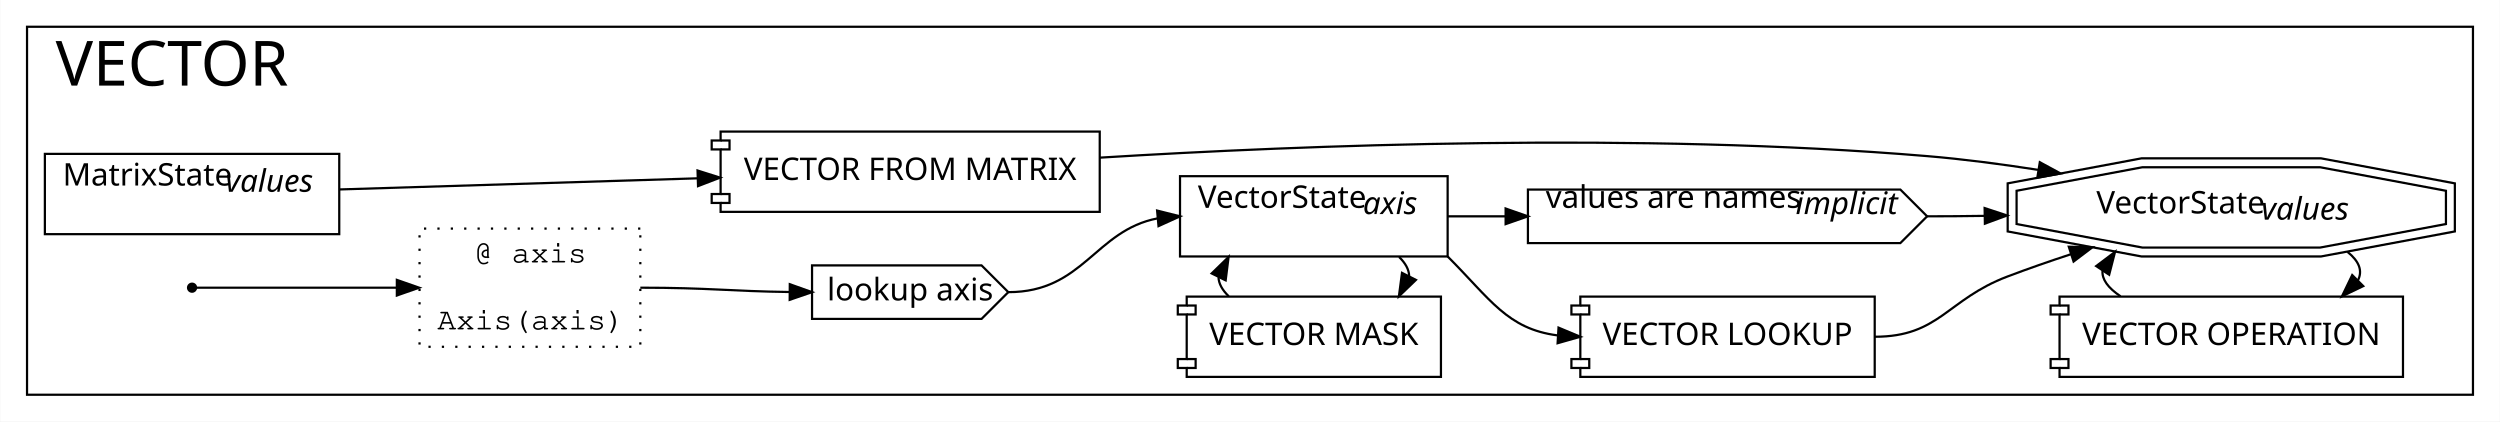
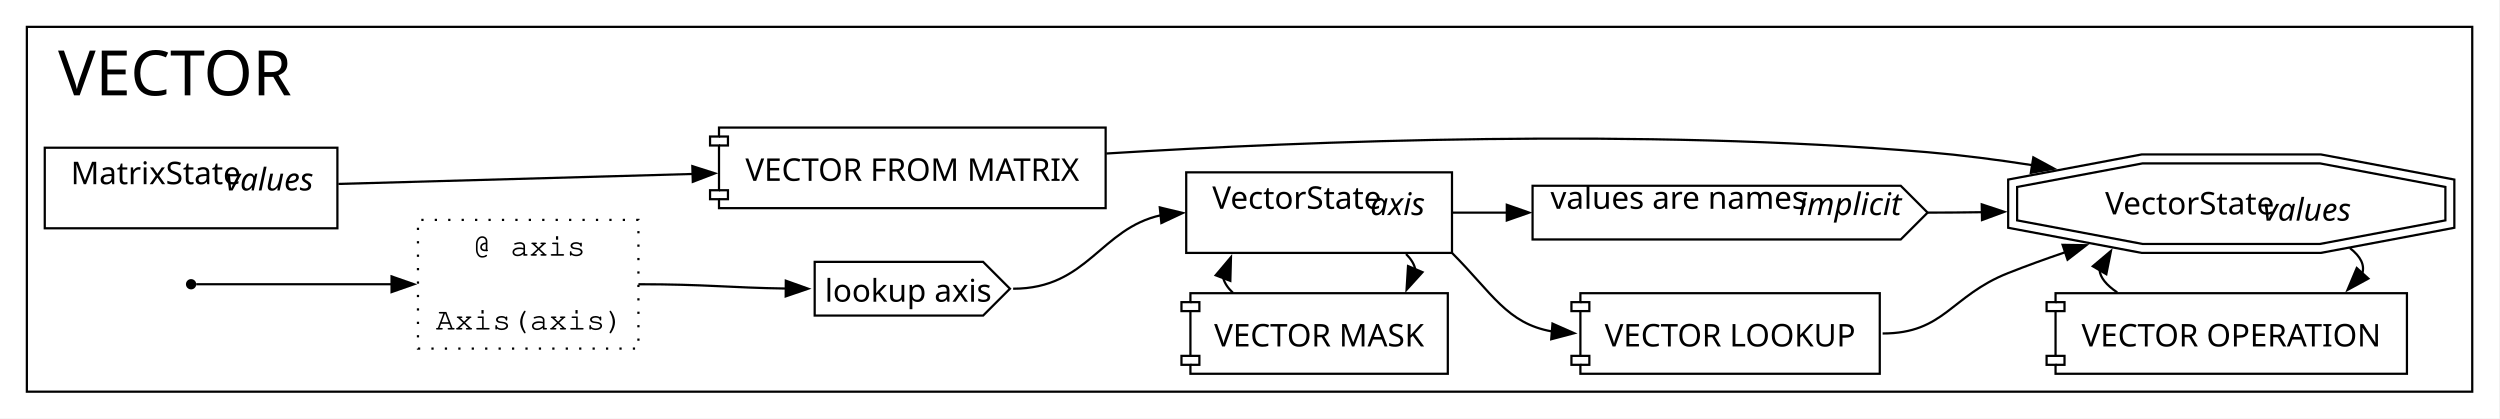
- <svg xmlns="http://www.w3.org/2000/svg" xmlns:xlink="http://www.w3.org/1999/xlink" width="1121pt" height="189pt" viewBox="0.00 0.00 1120.76 189.00">
-   <g id="graph0" class="graph" transform="scale(1 1) rotate(0) translate(4 185)">
-     <polygon fill="#ffffff" stroke="transparent" points="-4,4 -4,-185 1116.757,-185 1116.757,4 -4,4" />
+ <svg xmlns="http://www.w3.org/2000/svg" xmlns:xlink="http://www.w3.org/1999/xlink" width="1117pt" height="187pt" viewBox="0.00 0.00 1117.00 187.00">
+   <g id="graph0" class="graph" transform="scale(1 1) rotate(0) translate(4 183)">
+     <polygon fill="white" stroke="none" points="-4,4 -4,-183 1112.6,-183 1112.6,4 -4,4" />
    <g id="clust1" class="cluster">
      <g id="a_clust1">
        <a xlink:href="assets/vector.svg" xlink:title="VECTOR">
-           <polygon fill="none" stroke="#000000" points="8,-8 8,-173 1104.757,-173 1104.757,-8 8,-8" />
-           <text text-anchor="middle" x="73" y="-146.6" font-family="Sans-Serif" font-size="28.00" fill="#000000">VECTOR</text>
+           <polygon fill="none" stroke="black" points="8,-8 8,-171 1100.6,-171 1100.6,-8 8,-8" />
+           <text xml:space="preserve" text-anchor="middle" x="74.12" y="-140.4" font-family="Sans-Serif" font-size="28.00">VECTOR</text>
        </a>
      </g>
    </g>
    <g id="node1" class="node">
-       <ellipse fill="#000000" stroke="#000000" cx="82" cy="-56" rx="1.8" ry="1.8" />
+       <ellipse fill="black" stroke="black" cx="81.38" cy="-56" rx="1.8" ry="1.8" />
    </g>
    <g id="node5" class="node">
-       <polygon fill="none" stroke="#000000" stroke-dasharray="1,5" points="283,-82.5 184,-82.5 184,-29.5 283,-29.5 283,-82.5" />
-       <text text-anchor="start" x="208.5" y="-67.3" font-family="Courier,monospace" font-size="14.00" fill="#000000">@ axis</text>
-       <text text-anchor="start" x="229" y="-52.3" font-family="Courier,monospace" font-size="14.00" fill="#000000"> </text>
-       <text text-anchor="start" x="192" y="-37.3" font-family="Courier,monospace" font-size="14.00" fill="#000000">Axis(axis)</text>
+       <polygon fill="none" stroke="black" stroke-dasharray="1,5" points="281.25,-84.75 182.75,-84.75 182.75,-27.25 281.25,-27.25 281.25,-84.75" />
+       <text xml:space="preserve" text-anchor="start" x="207.25" y="-68.75" font-family="Courier,monospace" font-size="14.00">@ axis</text>
+       <text xml:space="preserve" text-anchor="start" x="227.88" y="-52.25" font-family="Courier,monospace" font-size="14.00"> </text>
+       <text xml:space="preserve" text-anchor="start" x="190.75" y="-35.75" font-family="Courier,monospace" font-size="14.00">Axis(axis)</text>
    </g>
    <g id="edge14" class="edge">
-       <path fill="none" stroke="#000000" d="M84.142,-56C94.037,-56 136.427,-56 173.531,-56" />
-       <polygon fill="#000000" stroke="#000000" points="173.824,-59.5 183.824,-56 173.824,-52.5 173.824,-59.5" />
+       <path fill="none" stroke="black" d="M83.66,-56C91.5,-56 133.82,-56 171.1,-56" />
+       <polygon fill="black" stroke="black" points="170.95,-59.5 180.95,-56 170.95,-52.5 170.95,-59.5" />
    </g>
    <g id="node2" class="node">
-       <polygon fill="none" stroke="#000000" points="148,-116 16,-116 16,-80 148,-80 148,-116" />
-       <text text-anchor="start" x="24" y="-101.8" font-family="Sans-Serif" font-size="14.00" fill="#000000"> MatrixState</text>
-       <text text-anchor="start" x="97" y="-101.8" font-family="Sans-Serif" font-style="italic" baseline-shift="sub" font-size="14.00" fill="#000000">values</text>
-       <text text-anchor="start" x="132" y="-101.8" font-family="Sans-Serif" font-size="14.00" fill="#000000">  </text>
-       <text text-anchor="start" x="80" y="-87.8" font-family="Sans-Serif" font-size="14.00" fill="#000000"> </text>
+       <polygon fill="none" stroke="black" points="146.75,-117 16,-117 16,-81 146.75,-81 146.75,-117" />
+       <text xml:space="preserve" text-anchor="start" x="24" y="-100.7" font-family="Sans-Serif" font-size="14.00"> MatrixState</text>
+       <text xml:space="preserve" text-anchor="start" x="96.75" y="-100.7" font-family="Sans-Serif" font-style="italic" baseline-shift="sub" font-size="14.00">values</text>
+       <text xml:space="preserve" text-anchor="start" x="131.25" y="-100.7" font-family="Sans-Serif" font-size="14.00">  </text>
+       <text xml:space="preserve" text-anchor="start" x="79.5" y="-86.7" font-family="Sans-Serif" font-size="14.00"> </text>
    </g>
    <g id="node11" class="node">
      <g id="a_node11">
        <a xlink:href="#DataAxesFormats.Queries.VECTOR_FROM_MATRIX" xlink:title="VECTOR FROM MATRIX">
-           <polygon fill="none" stroke="#000000" points="489,-126 319,-126 319,-122 315,-122 315,-118 319,-118 319,-98 315,-98 315,-94 319,-94 319,-90 489,-90 489,-126" />
-           <polyline fill="none" stroke="#000000" points="319,-122 323,-122 323,-118 319,-118 " />
-           <polyline fill="none" stroke="#000000" points="319,-98 323,-98 323,-94 319,-94 " />
-           <text text-anchor="middle" x="404" y="-104.3" font-family="Sans-Serif" font-size="14.00" fill="#000000">VECTOR FROM MATRIX</text>
+           <polygon fill="none" stroke="black" points="490,-126 317.25,-126 317.25,-122 313.25,-122 313.25,-118 317.25,-118 317.25,-98 313.25,-98 313.25,-94 317.25,-94 317.25,-90 490,-90 490,-126" />
+           <polyline fill="none" stroke="black" points="317.25,-122 321.25,-122 321.25,-118 317.25,-118" />
+           <polyline fill="none" stroke="black" points="317.25,-98 321.25,-98 321.25,-94 317.25,-94" />
+           <text xml:space="preserve" text-anchor="middle" x="403.62" y="-102.2" font-family="Sans-Serif" font-size="14.00">VECTOR FROM MATRIX</text>
        </a>
      </g>
    </g>
    <g id="edge16" class="edge">
-       <path fill="none" stroke="#000000" d="M148.328,-100.06C194.584,-101.496 257.011,-103.435 308.598,-105.037" />
-       <polygon fill="#000000" stroke="#000000" points="308.659,-108.541 318.763,-105.353 308.877,-101.544 308.659,-108.541" />
+       <path fill="none" stroke="black" d="M147.18,-100.82C192.64,-102.1 254.2,-103.83 305.5,-105.27" />
+       <polygon fill="black" stroke="black" points="305.34,-108.77 315.44,-105.55 305.54,-101.77 305.34,-108.77" />
    </g>
    <g id="node3" class="node">
-       <polygon fill="none" stroke="#000000" points="645,-106 525,-106 525,-70 645,-70 645,-106" />
-       <text text-anchor="start" x="533" y="-91.8" font-family="Sans-Serif" font-size="14.00" fill="#000000"> VectorState</text>
-       <text text-anchor="start" x="607" y="-91.8" font-family="Sans-Serif" font-style="italic" baseline-shift="sub" font-size="14.00" fill="#000000">axis</text>
-       <text text-anchor="start" x="629" y="-91.8" font-family="Sans-Serif" font-size="14.00" fill="#000000">  </text>
-       <text text-anchor="start" x="583" y="-77.8" font-family="Sans-Serif" font-size="14.00" fill="#000000"> </text>
+       <polygon fill="none" stroke="black" points="644.75,-106 526,-106 526,-70 644.75,-70 644.75,-106" />
+       <text xml:space="preserve" text-anchor="start" x="534" y="-89.7" font-family="Sans-Serif" font-size="14.00"> VectorState</text>
+       <text xml:space="preserve" text-anchor="start" x="608.25" y="-89.7" font-family="Sans-Serif" font-style="italic" baseline-shift="sub" font-size="14.00">axis</text>
+       <text xml:space="preserve" text-anchor="start" x="629.25" y="-89.7" font-family="Sans-Serif" font-size="14.00">  </text>
+       <text xml:space="preserve" text-anchor="start" x="583.5" y="-75.7" font-family="Sans-Serif" font-size="14.00"> </text>
    </g>
    <g id="node7" class="node">
      <g id="a_node7">
        <a xlink:href="#../DataAxesFormats.Queries.VECTOR_MASK" xlink:title="VECTOR MASK">
-           <polygon fill="none" stroke="#000000" points="642,-52 528,-52 528,-48 524,-48 524,-44 528,-44 528,-24 524,-24 524,-20 528,-20 528,-16 642,-16 642,-52" />
-           <polyline fill="none" stroke="#000000" points="528,-48 532,-48 532,-44 528,-44 " />
-           <polyline fill="none" stroke="#000000" points="528,-24 532,-24 532,-20 528,-20 " />
-           <text text-anchor="middle" x="585" y="-30.3" font-family="Sans-Serif" font-size="14.00" fill="#000000">VECTOR MASK</text>
+           <polygon fill="none" stroke="black" points="642.88,-52 527.88,-52 527.88,-48 523.88,-48 523.88,-44 527.88,-44 527.88,-24 523.88,-24 523.88,-20 527.88,-20 527.88,-16 642.88,-16 642.88,-52" />
+           <polyline fill="none" stroke="black" points="527.88,-48 531.88,-48 531.88,-44 527.88,-44" />
+           <polyline fill="none" stroke="black" points="527.88,-24 531.88,-24 531.88,-20 527.88,-20" />
+           <text xml:space="preserve" text-anchor="middle" x="585.38" y="-28.2" font-family="Sans-Serif" font-size="14.00">VECTOR MASK</text>
        </a>
      </g>
    </g>
    <g id="edge3" class="edge">
-       <path fill="none" stroke="#000000" d="M623.219,-69.79C626.157,-66.941 627.666,-64.091 627.747,-61.241" />
-       <polygon fill="#000000" stroke="#000000" points="630.782,-59.487 623.147,-52.141 624.534,-62.644 630.782,-59.487" />
+       <path fill="none" stroke="black" d="M624.22,-69.51C626.49,-67.25 627.86,-64.99 628.32,-62.73" />
+       <polygon fill="black" stroke="black" points="631.56,-61.39 624.45,-53.54 625.11,-64.11 631.56,-61.39" />
    </g>
    <g id="node8" class="node">
-       <polygon fill="none" stroke="#000000" points="848,-100 681,-100 681,-76 848,-76 860,-88 848,-100" />
-       <text text-anchor="start" x="689" y="-91.8" font-family="Sans-Serif" font-size="14.00" fill="#000000">values are names </text>
-       <text text-anchor="start" x="801" y="-91.8" font-family="Sans-Serif" font-style="italic" baseline-shift="sub" font-size="14.00" fill="#000000">implicit</text>
-       <text text-anchor="start" x="836" y="-91.8" font-family="Sans-Serif" font-size="14.00" fill="#000000">    </text>
-       <text text-anchor="start" x="768.5" y="-77.8" font-family="Sans-Serif" font-size="14.00" fill="#000000"> </text>
+       <polygon fill="none" stroke="black" points="845.25,-100 680.75,-100 680.75,-76 845.25,-76 857.25,-88 845.25,-100" />
+       <text xml:space="preserve" text-anchor="start" x="688.75" y="-89.7" font-family="Sans-Serif" font-size="14.00">values are names </text>
+       <text xml:space="preserve" text-anchor="start" x="799.75" y="-89.7" font-family="Sans-Serif" font-style="italic" baseline-shift="sub" font-size="14.00">implicit</text>
+       <text xml:space="preserve" text-anchor="start" x="834.25" y="-89.7" font-family="Sans-Serif" font-size="14.00">    </text>
+       <text xml:space="preserve" text-anchor="start" x="767.12" y="-75.7" font-family="Sans-Serif" font-size="14.00"> </text>
    </g>
    <g id="edge6" class="edge">
-       <path fill="none" stroke="#000000" d="M645.172,-88C653.615,-88 662.307,-88 670.789,-88" />
-       <polygon fill="#000000" stroke="#000000" points="671,-91.5 681,-88 671,-84.5 671,-91.5" />
+       <path fill="none" stroke="black" d="M645.02,-88C653.06,-88 661.34,-88 669.45,-88" />
+       <polygon fill="black" stroke="black" points="669.24,-91.5 679.24,-88 669.24,-84.5 669.24,-91.5" />
    </g>
    <g id="node9" class="node">
      <g id="a_node9">
        <a xlink:href="#DataAxesFormats.Queries.VECTOR_LOOKUP" xlink:title="VECTOR LOOKUP">
-           <polygon fill="none" stroke="#000000" points="836.5,-52 704.5,-52 704.5,-48 700.5,-48 700.5,-44 704.5,-44 704.5,-24 700.5,-24 700.5,-20 704.5,-20 704.5,-16 836.5,-16 836.5,-52" />
-           <polyline fill="none" stroke="#000000" points="704.5,-48 708.5,-48 708.5,-44 704.5,-44 " />
-           <polyline fill="none" stroke="#000000" points="704.5,-24 708.5,-24 708.5,-20 704.5,-20 " />
-           <text text-anchor="middle" x="770.5" y="-30.3" font-family="Sans-Serif" font-size="14.00" fill="#000000">VECTOR LOOKUP</text>
+           <polygon fill="none" stroke="black" points="835.88,-52 702.12,-52 702.12,-48 698.12,-48 698.12,-44 702.12,-44 702.12,-24 698.12,-24 698.12,-20 702.12,-20 702.12,-16 835.88,-16 835.88,-52" />
+           <polyline fill="none" stroke="black" points="702.12,-48 706.12,-48 706.12,-44 702.12,-44" />
+           <polyline fill="none" stroke="black" points="702.12,-24 706.12,-24 706.12,-20 702.12,-20" />
+           <text xml:space="preserve" text-anchor="middle" x="769" y="-28.2" font-family="Sans-Serif" font-size="14.00">VECTOR LOOKUP</text>
        </a>
      </g>
    </g>
    <g id="edge8" class="edge">
-       <path fill="none" stroke="#000000" d="M645,-70C664.209,-50.791 671.739,-37.539 694.265,-34.611" />
-       <polygon fill="#000000" stroke="#000000" points="694.726,-38.09 704.5,-34 694.309,-31.102 694.726,-38.09" />
+       <path fill="none" stroke="black" d="M644.75,-70C662.67,-52.08 669.3,-38.47 689.39,-34.92" />
+       <polygon fill="black" stroke="black" points="689.65,-38.41 699.34,-34.12 689.09,-31.43 689.65,-38.41" />
    </g>
    <g id="node4" class="node">
-       <polygon fill="none" stroke="#000000" points="1092.64,-84.544 1092.64,-99.456 1036.252,-110 956.505,-110 900.116,-99.456 900.116,-84.544 956.505,-74 1036.252,-74 1092.64,-84.544" />
-       <polygon fill="none" stroke="#000000" points="1096.636,-81.222 1096.636,-102.778 1036.621,-114 956.136,-114 896.121,-102.778 896.121,-81.222 956.136,-70 1036.621,-70 1096.636,-81.222" />
-       <text text-anchor="start" x="935.879" y="-89.3" font-family="Sans-Serif" font-size="14.00" fill="#000000"> VectorState</text>
-       <text text-anchor="start" x="1009.879" y="-89.3" font-family="Sans-Serif" font-style="italic" baseline-shift="sub" font-size="14.00" fill="#000000">values</text>
-       <text text-anchor="start" x="1044.879" y="-89.3" font-family="Sans-Serif" font-size="14.00" fill="#000000">   </text>
+       <polygon fill="none" stroke="black" points="1088.6,-84.54 1088.6,-99.46 1032.55,-110 953.3,-110 897.25,-99.46 897.25,-84.54 953.3,-74 1032.55,-74 1088.6,-84.54" />
+       <polygon fill="none" stroke="black" points="1092.6,-81.23 1092.6,-102.77 1032.93,-114 952.92,-114 893.25,-102.77 893.25,-81.23 952.92,-70 1032.93,-70 1092.6,-81.23" />
+       <text xml:space="preserve" text-anchor="start" x="932.92" y="-87.2" font-family="Sans-Serif" font-size="14.00"> VectorState</text>
+       <text xml:space="preserve" text-anchor="start" x="1007.17" y="-87.2" font-family="Sans-Serif" font-style="italic" baseline-shift="sub" font-size="14.00">values</text>
+       <text xml:space="preserve" text-anchor="start" x="1041.67" y="-87.2" font-family="Sans-Serif" font-size="14.00">   </text>
    </g>
    <g id="node10" class="node">
      <g id="a_node10">
        <a xlink:href="#DataAxesFormats.Queries.VECTOR_OPERATION" xlink:title="VECTOR OPERATION">
-           <polygon fill="none" stroke="#000000" points="1073.379,-52 919.379,-52 919.379,-48 915.379,-48 915.379,-44 919.379,-44 919.379,-24 915.379,-24 915.379,-20 919.379,-20 919.379,-16 1073.379,-16 1073.379,-52" />
-           <polyline fill="none" stroke="#000000" points="919.379,-48 923.379,-48 923.379,-44 919.379,-44 " />
-           <polyline fill="none" stroke="#000000" points="919.379,-24 923.379,-24 923.379,-20 919.379,-20 " />
-           <text text-anchor="middle" x="996.379" y="-30.3" font-family="Sans-Serif" font-size="14.00" fill="#000000">VECTOR OPERATION</text>
+           <polygon fill="none" stroke="black" points="1071.42,-52 914.42,-52 914.42,-48 910.42,-48 910.42,-44 914.42,-44 914.42,-24 910.42,-24 910.42,-20 914.42,-20 914.42,-16 1071.42,-16 1071.42,-52" />
+           <polyline fill="none" stroke="black" points="914.42,-48 918.42,-48 918.42,-44 914.42,-44" />
+           <polyline fill="none" stroke="black" points="914.42,-24 918.42,-24 918.42,-20 914.42,-20" />
+           <text xml:space="preserve" text-anchor="middle" x="992.92" y="-28.2" font-family="Sans-Serif" font-size="14.00">VECTOR OPERATION</text>
        </a>
      </g>
    </g>
    <g id="edge10" class="edge">
-       <path fill="none" stroke="#000000" d="M1048.489,-72.062C1053.788,-67.805 1055.353,-63.547 1053.183,-59.29" />
-       <polygon fill="#000000" stroke="#000000" points="1055.557,-56.714 1046.007,-52.125 1050.611,-61.667 1055.557,-56.714" />
+       <path fill="none" stroke="black" d="M1045.91,-72.18C1050.81,-68.36 1052.66,-64.54 1051.43,-60.71" />
+       <polygon fill="black" stroke="black" points="1054.18,-58.54 1044.88,-53.47 1049,-63.24 1054.18,-58.54" />
    </g>
    <g id="node6" class="node">
-       <polygon fill="none" stroke="#000000" points="436,-66 360,-66 360,-42 436,-42 448,-54 436,-66" />
-       <text text-anchor="middle" x="404" y="-50.3" font-family="Sans-Serif" font-size="14.00" fill="#000000">lookup axis </text>
+       <polygon fill="none" stroke="black" points="435.25,-66 360,-66 360,-42 435.25,-42 447.25,-54 435.25,-66" />
+       <text xml:space="preserve" text-anchor="middle" x="403.62" y="-48.2" font-family="Sans-Serif" font-size="14.00">lookup axis </text>
    </g>
    <g id="edge1" class="edge">
-       <path fill="none" stroke="#000000" d="M283,-56C313.623,-56 323.68,-54.4 349.966,-54.062" />
-       <polygon fill="#000000" stroke="#000000" points="350.022,-57.562 360,-54 349.978,-50.562 350.022,-57.562" />
+       <path fill="none" stroke="black" d="M281.25,-56C311.47,-56 321.75,-54.46 347.14,-54.08" />
+       <polygon fill="black" stroke="black" points="347.1,-57.58 357.08,-54.01 347.05,-50.58 347.1,-57.58" />
    </g>
    <g id="edge2" class="edge">
-       <path fill="none" stroke="#000000" d="M448,-54C481.757,-54 486.828,-81.684 514.982,-87.091" />
-       <polygon fill="#000000" stroke="#000000" points="514.725,-90.582 525,-88 515.357,-83.61 514.725,-90.582" />
+       <path fill="none" stroke="black" d="M448.66,-54C482.1,-54 487.54,-80.97 514.85,-86.87" />
+       <polygon fill="black" stroke="black" points="514.19,-90.32 524.49,-87.85 514.9,-83.36 514.19,-90.32" />
    </g>
    <g id="edge4" class="edge">
-       <path fill="none" stroke="#000000" d="M546.853,-52.141C543.892,-54.99 542.359,-57.84 542.256,-60.69" />
-       <polygon fill="#000000" stroke="#000000" points="539.194,-62.395 546.781,-69.79 545.462,-59.278 539.194,-62.395" />
+       <path fill="none" stroke="black" d="M546.89,-52.14C544.52,-54.4 543.06,-56.66 542.5,-58.93" />
+       <polygon fill="black" stroke="black" points="539.17,-60 546,-68.1 545.71,-57.5 539.17,-60" />
    </g>
    <g id="edge7" class="edge">
-       <path fill="none" stroke="#000000" d="M860,-88C868.342,-88 876.97,-88.076 885.648,-88.206" />
-       <polygon fill="#000000" stroke="#000000" points="885.783,-91.709 895.843,-88.383 885.905,-84.71 885.783,-91.709" />
+       <path fill="none" stroke="black" d="M857.25,-88C865.21,-88 873.43,-88.07 881.71,-88.19" />
+       <polygon fill="black" stroke="black" points="881.44,-91.69 891.5,-88.36 881.56,-84.69 881.44,-91.69" />
    </g>
    <g id="edge9" class="edge">
-       <path fill="none" stroke="#000000" d="M836.5,-34C865.54,-34 868.85,-50.695 896,-61 905.144,-64.471 914.862,-67.848 924.512,-71.018" />
-       <polygon fill="#000000" stroke="#000000" points="923.523,-74.377 934.115,-74.115 925.672,-67.715 923.523,-74.377" />
+       <path fill="none" stroke="black" d="M837.16,-34C864.82,-34 867.52,-50.83 893.25,-61 901.41,-64.23 910.05,-67.35 918.69,-70.29" />
+       <polygon fill="black" stroke="black" points="917.57,-73.61 928.16,-73.44 919.78,-66.97 917.57,-73.61" />
    </g>
    <g id="edge11" class="edge">
-       <path fill="none" stroke="#000000" d="M946.75,-52.125C941.011,-55.967 938.314,-59.809 938.658,-63.651" />
-       <polygon fill="#000000" stroke="#000000" points="935.807,-65.686 944.268,-72.062 941.631,-61.801 935.807,-65.686" />
+       <path fill="none" stroke="black" d="M941.99,-52.35C937.06,-55.66 934.43,-58.96 934.09,-62.26" />
+       <polygon fill="black" stroke="black" points="931.07,-64.04 939.17,-70.87 937.1,-60.48 931.07,-64.04" />
    </g>
    <g id="edge13" class="edge">
-       <path fill="none" stroke="#000000" d="M489.054,-114.312C580.773,-119.951 730.999,-125.802 860,-115 876.149,-113.648 893.262,-111.41 909.709,-108.847" />
-       <polygon fill="#000000" stroke="#000000" points="910.532,-112.26 919.848,-107.215 909.419,-105.349 910.532,-112.26" />
+       <path fill="none" stroke="black" d="M490.31,-114.41C581.47,-120.04 729.8,-125.8 857.25,-115 872.46,-113.71 888.54,-111.61 904.09,-109.2" />
+       <polygon fill="black" stroke="black" points="904.49,-112.68 913.8,-107.63 903.37,-105.77 904.49,-112.68" />
    </g>
  </g>
</svg>
